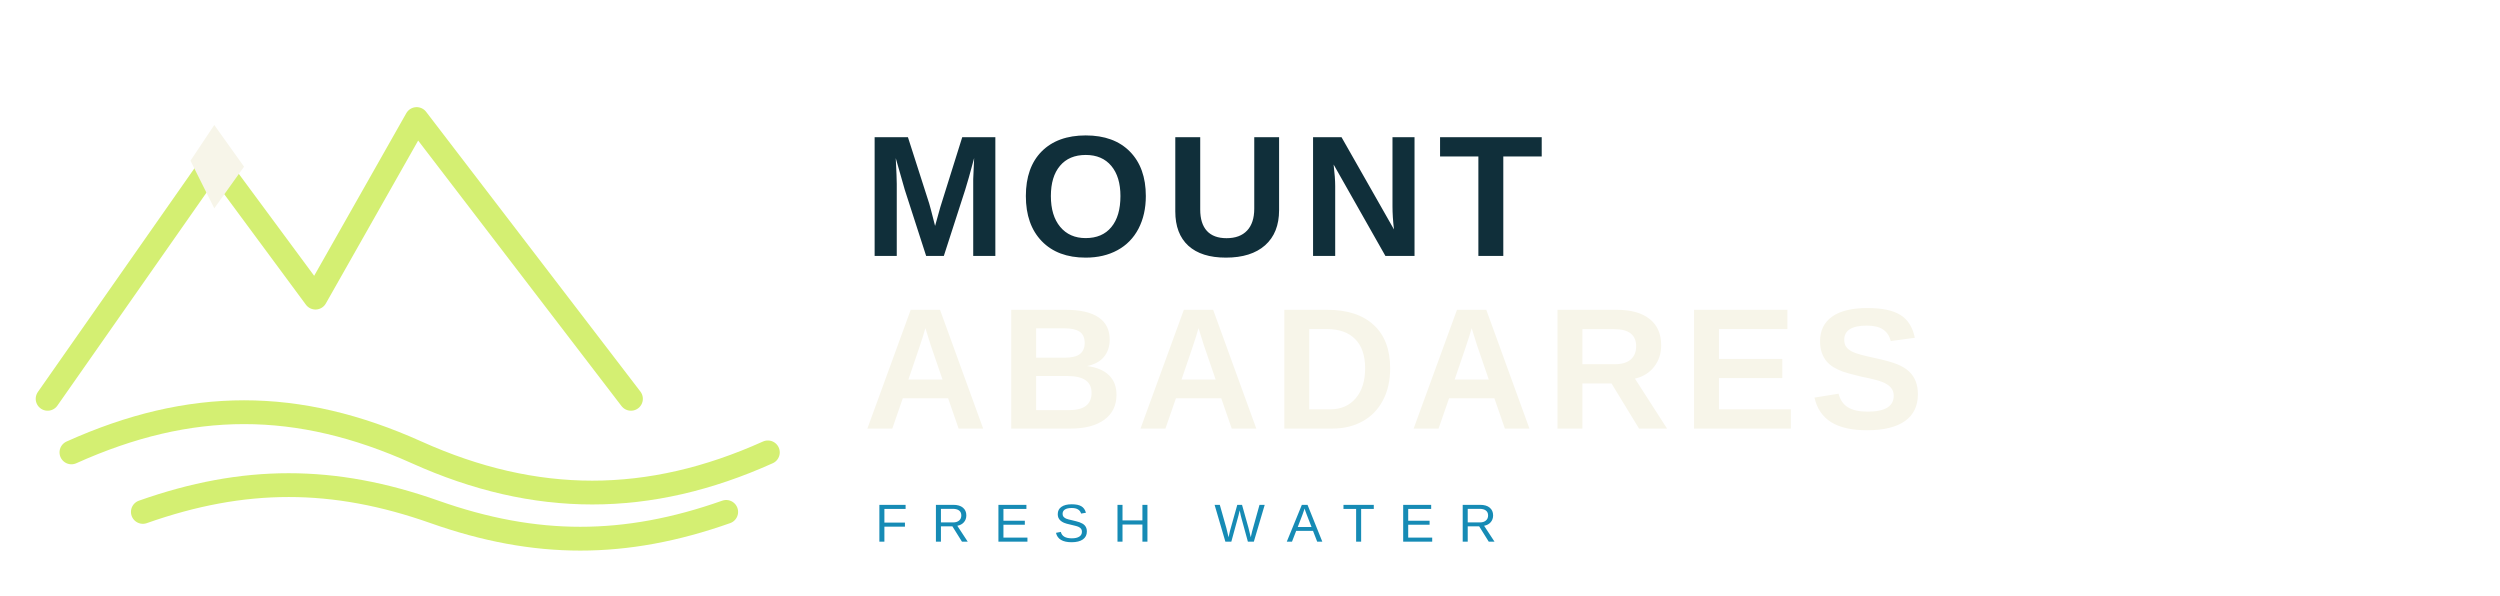
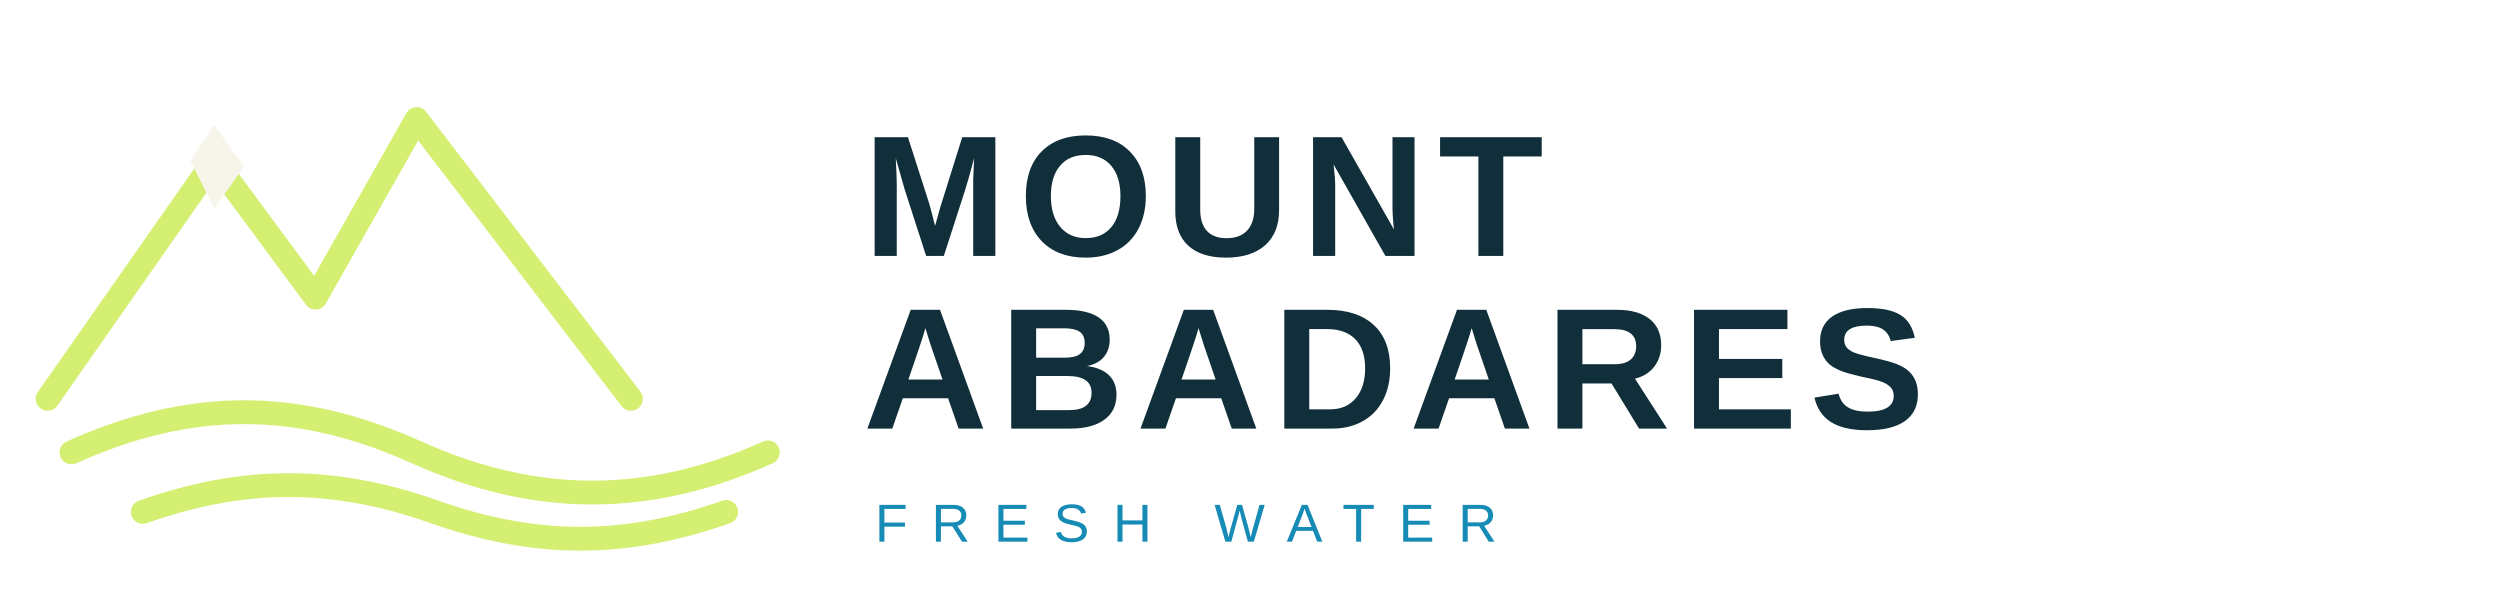
<svg xmlns="http://www.w3.org/2000/svg" viewBox="0 0 420 100" role="img" aria-labelledby="title desc">
  <g fill="none" stroke="#d4ef72" stroke-width="4" stroke-linecap="round" stroke-linejoin="round">
    <path d="M8 67 36 27l17 23 17-30 36 47" />
    <path d="M12 76c20-9 38-9 58 0s39 9 59 0" />
    <path d="M24 86c17-6 32-6 49 0s32 6 49 0" />
  </g>
  <path fill="#f7f5e9" d="M32 27 36 21l5 7-5 7z" />
  <text x="145" y="43" fill="#102f3a" font-family="Arial,sans-serif" font-size="29" font-weight="700" letter-spacing="2">MOUNT</text>
-   <text x="145" y="72" fill="#f7f5e9" font-family="Arial,sans-serif" font-size="29" font-weight="700" letter-spacing="2">ABADARES</text>
+   <text x="145" y="72" fill="#102f3a" font-family="Arial,sans-serif" font-size="29" font-weight="700" letter-spacing="2">ABADARES</text>
  <text x="147" y="91" fill="#168bb5" font-family="Arial,sans-serif" font-size="9" letter-spacing="4">FRESH WATER</text>
</svg>
